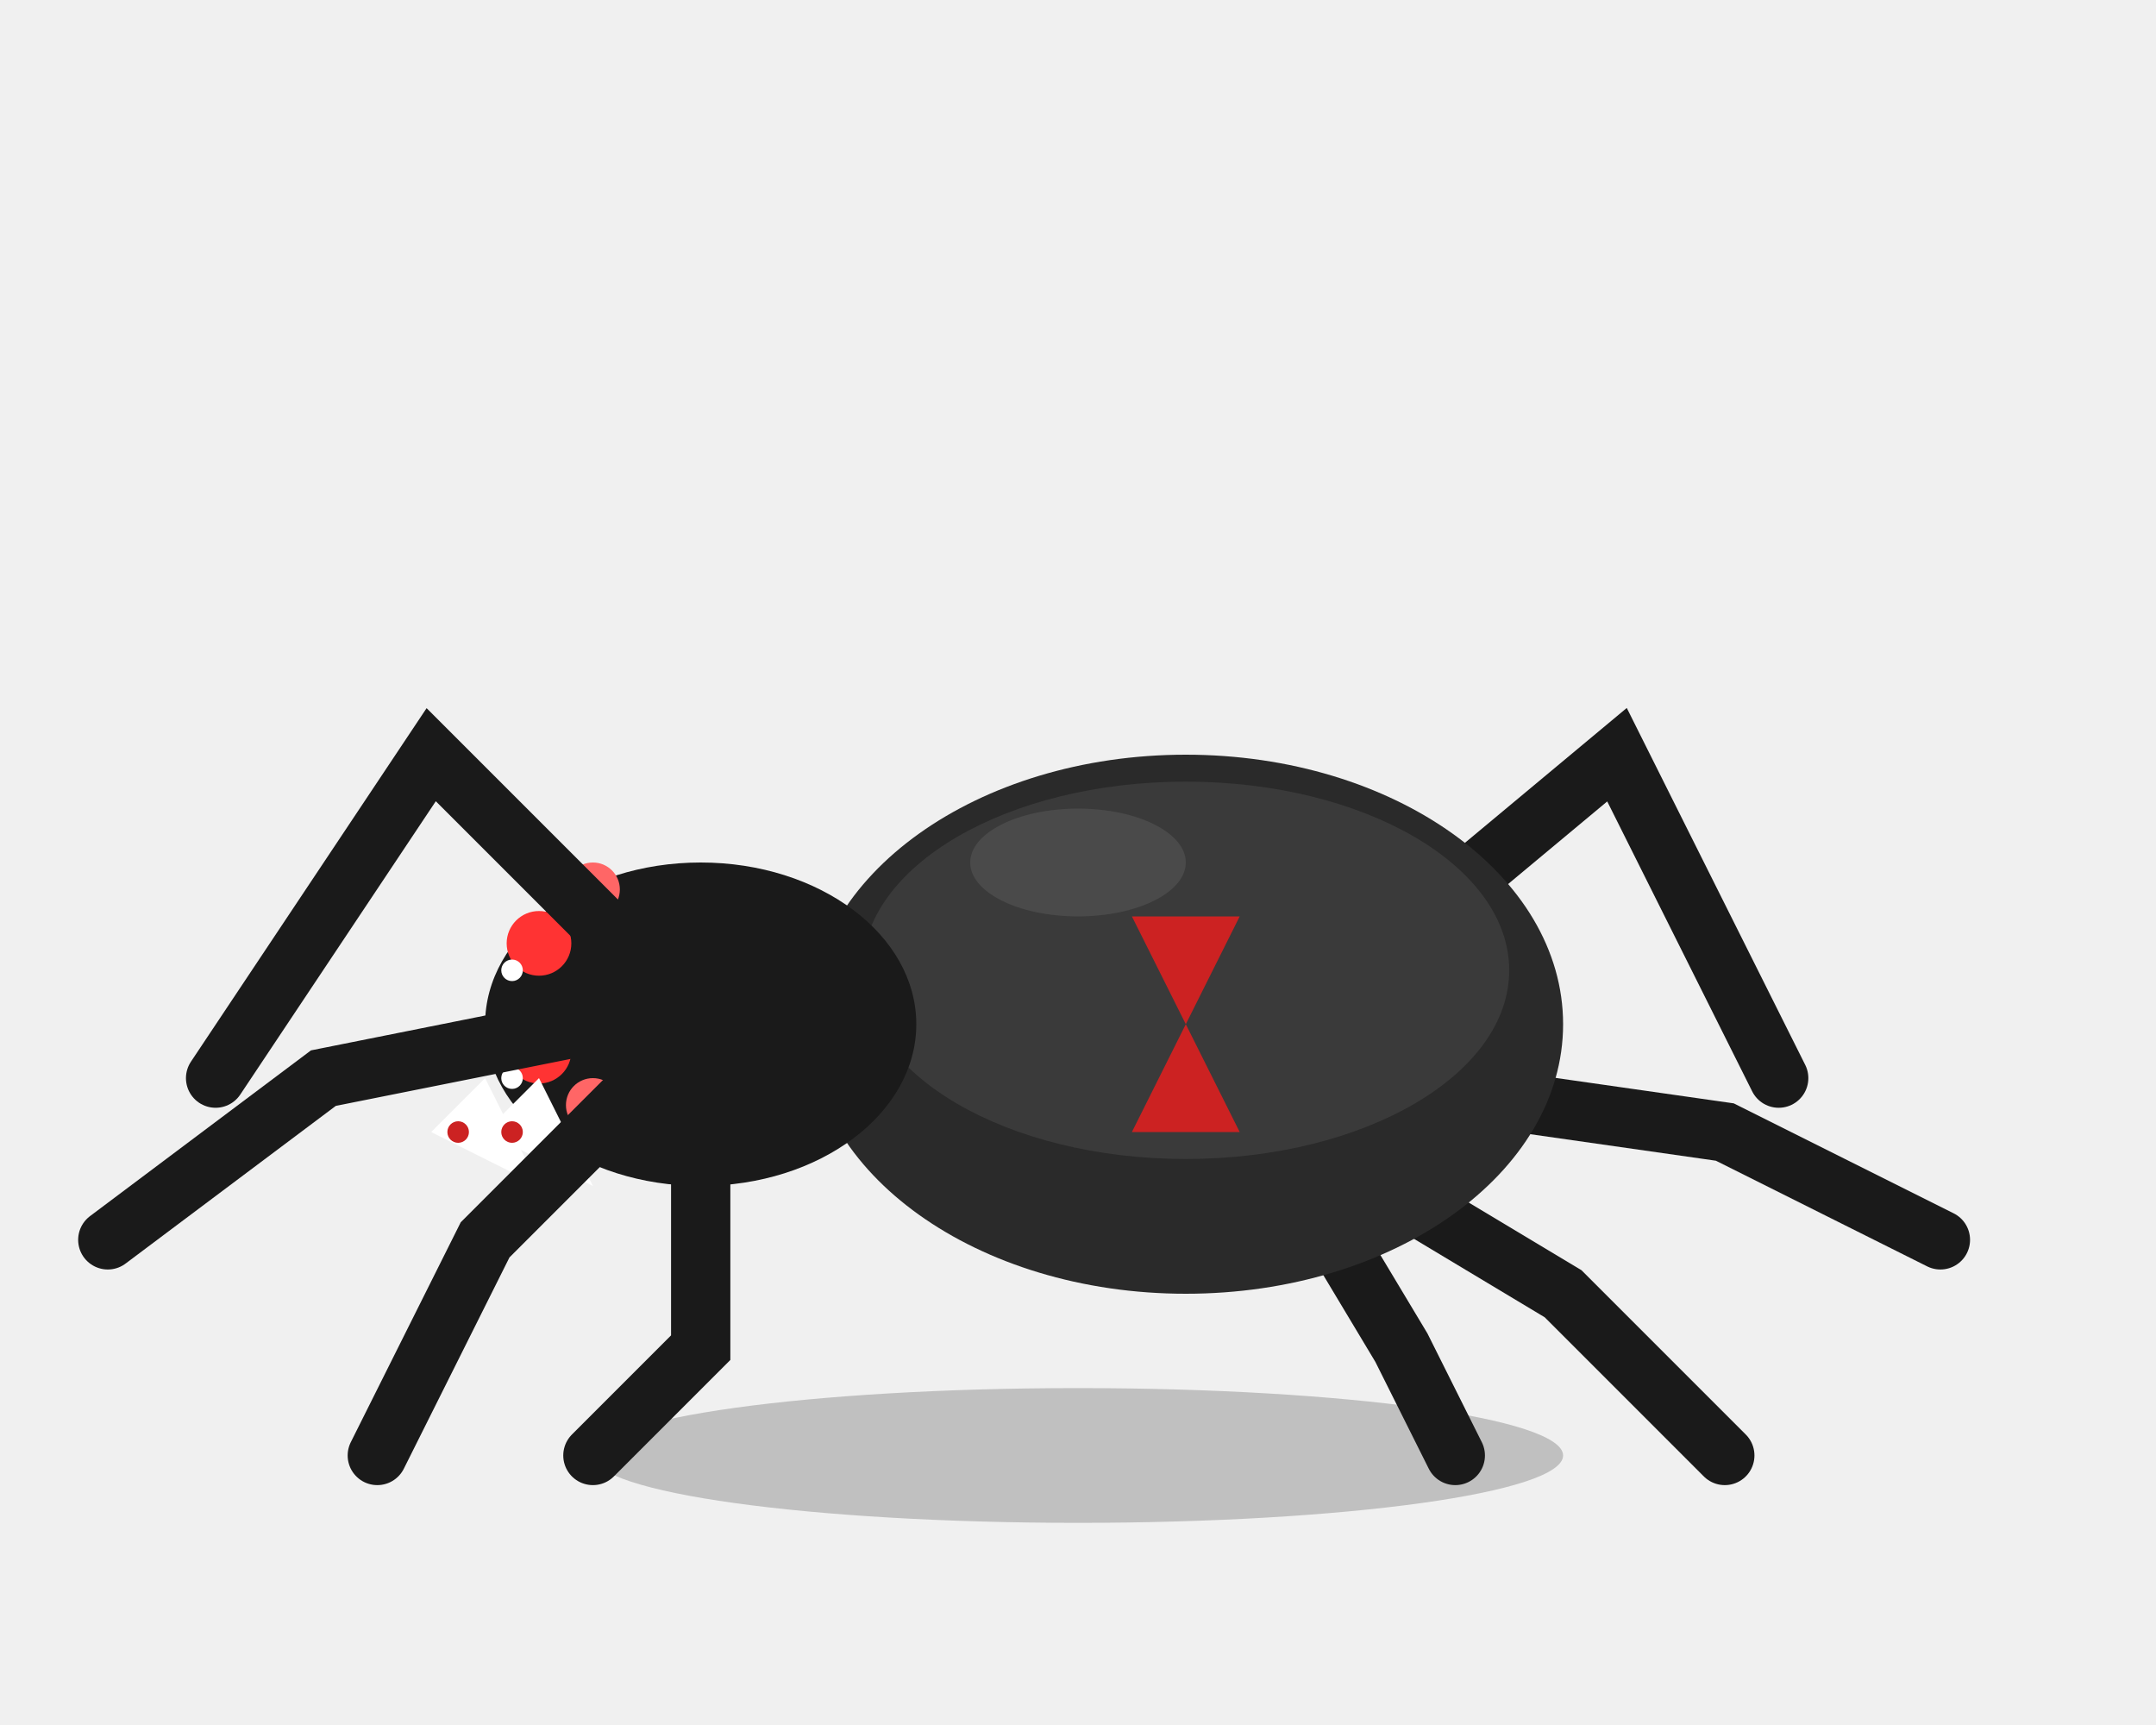
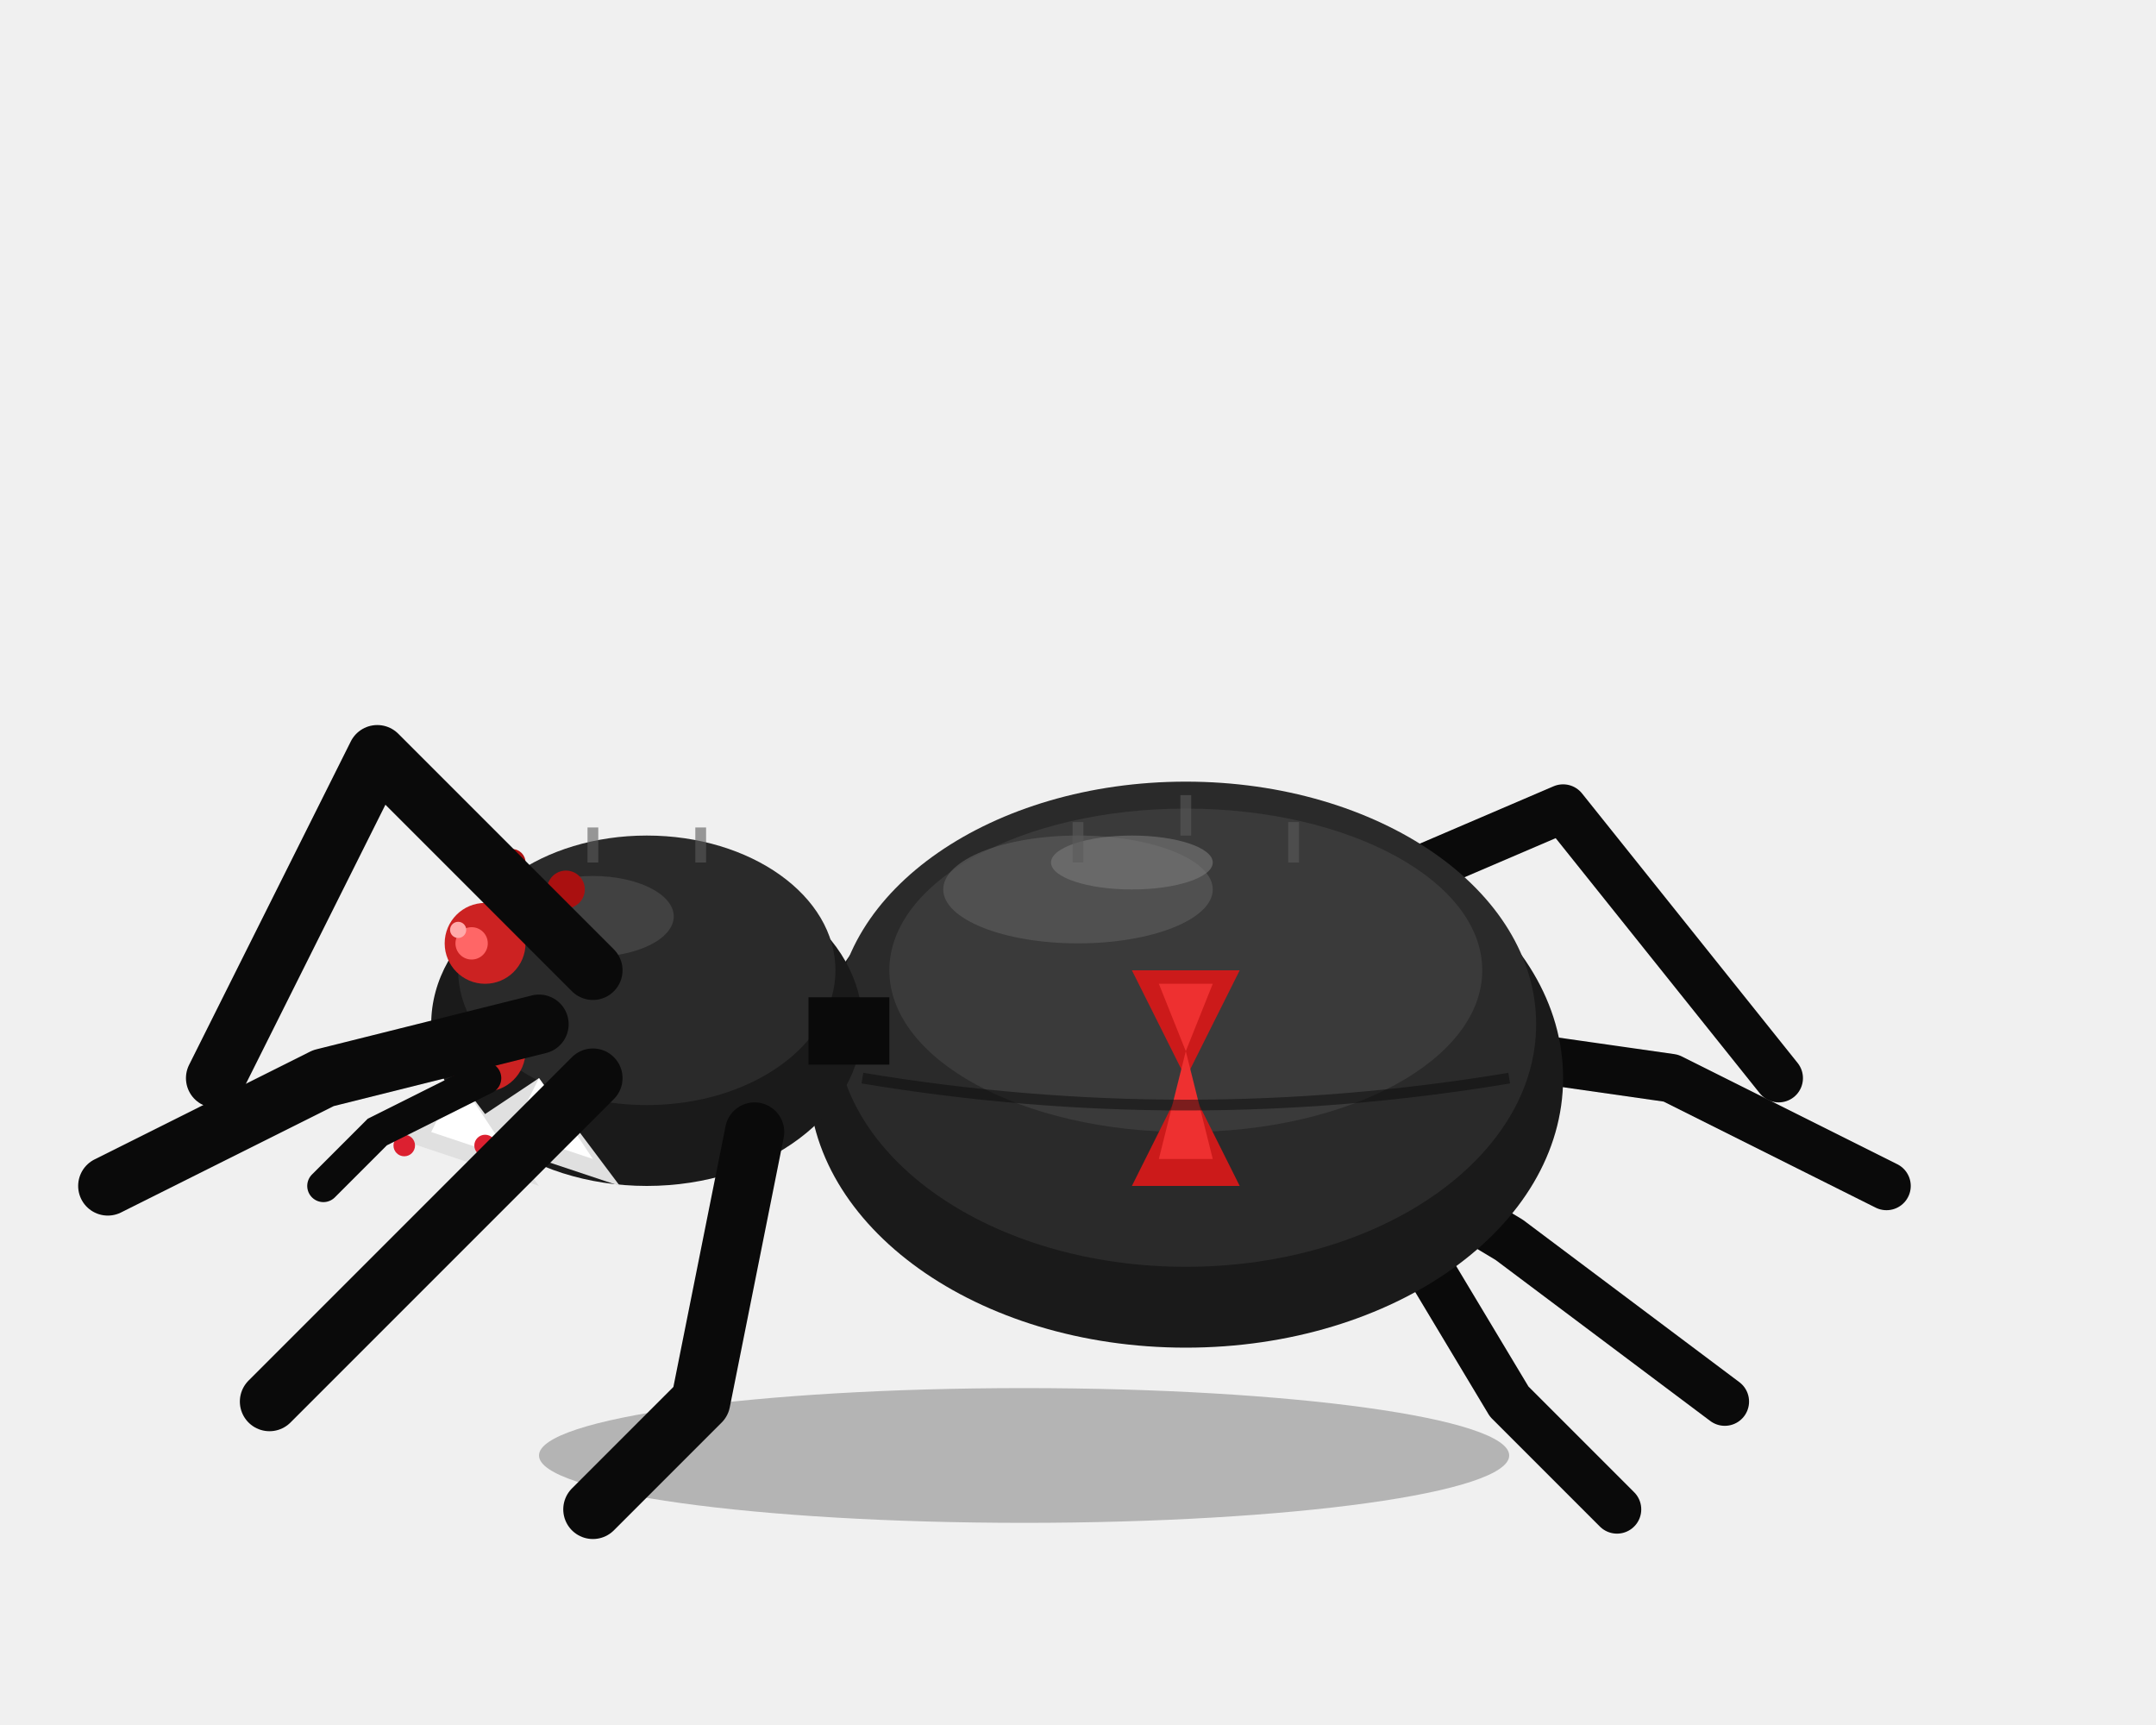
<svg xmlns="http://www.w3.org/2000/svg" viewBox="0 0 80 64">
-   <animateTransform attributeName="transform" type="translate" values="0,0; 0,-1; 0,0.5; 0,-0.5; 0,0" dur="0.5s" repeatCount="indefinite" />
-   <ellipse cx="40" cy="54" rx="18" ry="2.5" fill="rgba(0,0,0,0.2)" />
-   <g stroke="#1a1a1a" stroke-width="2.2" stroke-linecap="round" fill="none">
-     <path d="M 48,38 L 60,28 L 66,40">
-       <animate attributeName="d" values="M 48,38 L 60,28 L 66,40;                        M 48,38 L 62,34 L 68,46;                        M 48,38 L 60,28 L 66,40" dur="0.5s" repeatCount="indefinite" />
-     </path>
-     <path d="M 50,40 L 64,42 L 72,46">
-       <animate attributeName="d" values="M 50,40 L 64,42 L 72,46;                        M 50,40 L 62,34 L 70,34;                        M 50,40 L 64,42 L 72,46" dur="0.5s" repeatCount="indefinite" />
-     </path>
-     <path d="M 48,42 L 58,48 L 64,54">
-       <animate attributeName="d" values="M 48,42 L 58,48 L 64,54;                        M 48,42 L 60,42 L 66,42;                        M 48,42 L 58,48 L 64,54" dur="0.5s" repeatCount="indefinite" />
-     </path>
-     <path d="M 46,40 L 52,50 L 54,54">
-       <animate attributeName="d" values="M 46,40 L 52,50 L 54,54;                        M 46,40 L 54,48 L 58,46;                        M 46,40 L 52,50 L 54,54" dur="0.5s" repeatCount="indefinite" />
-     </path>
-   </g>
-   <ellipse cx="44" cy="38" rx="14" ry="10" fill="#2a2a2a" />
-   <ellipse cx="44" cy="36" rx="12" ry="7" fill="#3a3a3a" />
-   <polygon points="42,34 46,34 44,38 46,42 42,42 44,38" fill="#cc2222" />
-   <ellipse cx="40" cy="32" rx="4" ry="2" fill="#4a4a4a" />
-   <ellipse cx="26" cy="38" rx="8" ry="6" fill="#1a1a1a" />
-   <circle cx="20" cy="35" r="1.2" fill="#ff3333" />
-   <circle cx="20" cy="39" r="1.2" fill="#ff3333" />
-   <circle cx="22" cy="33" r="1" fill="#ff6666" />
-   <circle cx="22" cy="41" r="1" fill="#ff6666" />
-   <circle cx="19" cy="36" r="0.4" fill="#ffffff" />
-   <circle cx="19" cy="40" r="0.4" fill="#ffffff" />
-   <polygon points="18,40 20,44 16,42" fill="#ffffff" />
-   <polygon points="20,40 22,44 18,42" fill="#ffffff" />
-   <circle cx="17" cy="42" r="0.4" fill="#cc2222" />
-   <circle cx="19" cy="42" r="0.4" fill="#cc2222" />
-   <g stroke="#1a1a1a" stroke-width="2.2" stroke-linecap="round" fill="none">
-     <path d="M 24,36 L 16,28 L 8,40">
-       <animate attributeName="d" values="M 24,36 L 16,28 L 8,40;                        M 24,36 L 14,34 L 6,46;                        M 24,36 L 16,28 L 8,40" dur="0.5s" repeatCount="indefinite" begin="0.25s" />
-     </path>
-     <path d="M 22,38 L 12,40 L 4,46">
-       <animate attributeName="d" values="M 22,38 L 12,40 L 4,46;                        M 22,38 L 14,34 L 6,34;                        M 22,38 L 12,40 L 4,46" dur="0.5s" repeatCount="indefinite" begin="0.25s" />
-     </path>
-     <path d="M 24,40 L 18,46 L 14,54">
-       <animate attributeName="d" values="M 24,40 L 18,46 L 14,54;                        M 24,40 L 16,42 L 10,42;                        M 24,40 L 18,46 L 14,54" dur="0.5s" repeatCount="indefinite" begin="0.25s" />
-     </path>
-     <path d="M 26,40 L 26,50 L 22,54">
-       <animate attributeName="d" values="M 26,40 L 26,50 L 22,54;                        M 26,40 L 24,46 L 20,44;                        M 26,40 L 26,50 L 22,54" dur="0.5s" repeatCount="indefinite" begin="0.25s" />
-     </path>
+   <ellipse cx="38" cy="54" rx="18" ry="2.5" fill="#000000" opacity="0.25">
+     <animate attributeName="rx" values="18;17;18;19;18;17;18;19" dur="0.5s" repeatCount="indefinite" />
+   </ellipse>
+   <g>
+     <animateTransform attributeName="transform" type="translate" values="0,0; 0,-0.5; 0,0; 0,-1; 0,-0.5; 0,0; 0,-0.8; 0,-0.3" dur="0.5s" repeatCount="indefinite" />
+     <g stroke="#0a0a0a" stroke-width="1.8" stroke-linecap="round" stroke-linejoin="round" fill="none">
+       <path d="M 44,36 L 58,30 L 66,40">
+         <animate attributeName="d" values="M 44,36 L 58,30 L 66,40;                          M 44,36 L 60,30 L 66,40;                          M 44,36 L 62,32 L 66,40;                          M 44,36 L 64,34 L 66,40;                          M 44,36 L 64,28 L 64,36;                          M 44,36 L 60,26 L 56,32;                          M 44,36 L 58,26 L 58,34;                          M 44,36 L 58,28 L 62,38" dur="0.5s" repeatCount="indefinite" />
+       </path>
+       <path d="M 48,38 L 62,40 L 70,44">
+         <animate attributeName="d" values="M 48,38 L 62,32 L 64,38;                          M 48,38 L 60,30 L 60,38;                          M 48,38 L 60,32 L 64,42;                          M 48,38 L 64,36 L 70,44;                          M 48,38 L 66,38 L 72,44;                          M 48,38 L 66,40 L 72,46;                          M 48,38 L 64,40 L 72,46;                          M 48,38 L 64,38 L 70,44" dur="0.5s" repeatCount="indefinite" />
+       </path>
+       <path d="M 46,40 L 56,46 L 64,52">
+         <animate attributeName="d" values="M 46,40 L 56,46 L 62,52;                          M 46,40 L 58,46 L 64,52;                          M 46,40 L 60,46 L 66,52;                          M 46,40 L 62,46 L 68,52;                          M 46,40 L 62,40 L 64,46;                          M 46,40 L 58,38 L 56,44;                          M 46,40 L 56,38 L 56,46;                          M 46,40 L 56,42 L 60,50" dur="0.5s" repeatCount="indefinite" />
+       </path>
+       <path d="M 50,42 L 56,52 L 60,56">
+         <animate attributeName="d" values="M 50,42 L 54,42 L 52,48;                          M 50,42 L 54,44 L 54,52;                          M 50,42 L 54,48 L 56,54;                          M 50,42 L 56,52 L 60,56;                          M 50,42 L 58,52 L 62,56;                          M 50,42 L 58,54 L 62,56;                          M 50,42 L 56,54 L 60,56;                          M 50,42 L 54,52 L 56,56" dur="0.5s" repeatCount="indefinite" />
+       </path>
+     </g>
+     <g>
+       <ellipse cx="44" cy="40" rx="14" ry="10" fill="#1a1a1a" />
+       <ellipse cx="44" cy="38" rx="13" ry="9" fill="#2a2a2a" />
+       <ellipse cx="44" cy="36" rx="11" ry="6" fill="#3a3a3a" />
+       <ellipse cx="40" cy="33" rx="5" ry="2" fill="#5a5a5a" opacity="0.7" />
+       <ellipse cx="42" cy="32" rx="3" ry="1" fill="#7a7a7a" opacity="0.6" />
+       <polygon points="42,36 46,36 44,40 46,44 42,44 44,40" fill="#cc1a1a" />
+       <polygon points="43,36.5 45,36.5 44,39 45,43 43,43 44,39" fill="#ee3030" />
+       <path d="M 32,40 Q 44,42 56,40" stroke="#0a0a0a" stroke-width="0.4" fill="none" opacity="0.5" />
+     </g>
+     <g>
+       <ellipse cx="24" cy="38" rx="8" ry="6" fill="#1a1a1a" />
+       <ellipse cx="24" cy="36" rx="7" ry="5" fill="#2a2a2a" />
+       <ellipse cx="22" cy="34" rx="3" ry="1.5" fill="#4a4a4a" opacity="0.7" />
+       <rect x="30" y="37" width="3" height="2.5" fill="#0a0a0a" />
+       <circle cx="18" cy="35" r="1.5" fill="#cc2222" />
+       <circle cx="18" cy="39" r="1.5" fill="#cc2222" />
+       <circle cx="17.5" cy="35" r="0.6" fill="#ff6666">
+         <animate attributeName="opacity" values="0.8;1;0.8;1;0.8;1;0.8;1" dur="0.5s" repeatCount="indefinite" />
+       </circle>
+       <circle cx="17.5" cy="39" r="0.6" fill="#ff6666">
+         <animate attributeName="opacity" values="0.8;1;0.8;1;0.8;1;0.8;1" dur="0.5s" repeatCount="indefinite" />
+       </circle>
+       <circle cx="17" cy="34.5" r="0.3" fill="#ffaaaa" />
+       <circle cx="17" cy="38.5" r="0.3" fill="#ffaaaa" />
+       <circle cx="21" cy="33" r="0.7" fill="#aa1010" />
+       <circle cx="21" cy="41" r="0.7" fill="#aa1010" />
+       <circle cx="19" cy="32" r="0.5" fill="#aa1010" />
+       <circle cx="19" cy="42" r="0.5" fill="#aa1010" />
+       <g>
+         <animateTransform attributeName="transform" type="translate" values="0,0; 0,0; 0,0.3; 0,0.5; 0,0.3; 0,0; 0,0.2; 0,0" dur="0.5s" repeatCount="indefinite" />
+         <polygon points="17,40 20,44 14,42" fill="#e0e0e0" />
+         <polygon points="20,40 23,44 17,42" fill="#e0e0e0" />
+         <polygon points="17,40 19,43 16,42" fill="#ffffff" />
+         <polygon points="20,40 22,43 19,42" fill="#ffffff" />
+         <circle cx="15" cy="42.5" r="0.4" fill="#dc2030">
+           <animate attributeName="opacity" values="0.9;1;0.9;0.8;0.9;1;0.9;0.8" dur="0.5s" repeatCount="indefinite" />
+         </circle>
+         <circle cx="18" cy="42.5" r="0.4" fill="#dc2030">
+           <animate attributeName="opacity" values="0.8;0.9;1;0.9;0.8;0.9;1;0.9" dur="0.5s" repeatCount="indefinite" />
+         </circle>
+       </g>
+       <path d="M 18,40 L 14,42 L 12,44" stroke="#0a0a0a" stroke-width="1.2" fill="none" stroke-linecap="round">
+         <animate attributeName="d" values="M 18,40 L 14,42 L 12,44;                          M 18,40 L 13,43 L 11,46;                          M 18,40 L 14,42 L 12,44;                          M 18,40 L 13,43 L 11,46;                          M 18,40 L 14,42 L 12,44;                          M 18,40 L 13,43 L 11,46;                          M 18,40 L 14,42 L 12,44;                          M 18,40 L 13,43 L 11,46" dur="0.5s" repeatCount="indefinite" />
+       </path>
+     </g>
+     <g stroke="#0a0a0a" stroke-width="2.2" stroke-linecap="round" stroke-linejoin="round" fill="none">
+       <path d="M 22,36 L 14,28 L 8,40">
+         <animate attributeName="d" values="M 22,36 L 14,28 L 8,40;                          M 22,36 L 12,28 L 6,32;                          M 22,36 L 12,28 L 8,36;                          M 22,36 L 12,30 L 10,40;                          M 22,36 L 14,32 L 10,42;                          M 22,36 L 14,34 L 8,42;                          M 22,36 L 14,32 L 8,40;                          M 22,36 L 12,30 L 8,38" dur="0.5s" repeatCount="indefinite" />
+       </path>
+       <path d="M 20,38 L 12,40 L 4,44">
+         <animate attributeName="d" values="M 20,38 L 12,40 L 4,44;                          M 20,38 L 12,40 L 6,46;                          M 20,38 L 14,40 L 8,46;                          M 20,38 L 14,40 L 10,46;                          M 20,38 L 14,32 L 12,38;                          M 20,38 L 12,30 L 8,34;                          M 20,38 L 10,32 L 4,40;                          M 20,38 L 10,36 L 2,44" dur="0.5s" repeatCount="indefinite" />
+       </path>
+       <path d="M 22,40 L 16,46 L 10,52">
+         <animate attributeName="d" values="M 22,40 L 16,46 L 10,52;                          M 22,40 L 14,42 L 8,46;                          M 22,40 L 14,40 L 6,42;                          M 22,40 L 14,42 L 6,48;                          M 22,40 L 16,46 L 10,52;                          M 22,40 L 18,48 L 14,54;                          M 22,40 L 18,48 L 12,54;                          M 22,40 L 16,46 L 10,52" dur="0.5s" repeatCount="indefinite" />
+       </path>
+       <path d="M 28,42 L 26,52 L 22,56">
+         <animate attributeName="d" values="M 28,42 L 26,52 L 22,56;                          M 28,42 L 28,52 L 24,56;                          M 28,42 L 28,54 L 26,56;                          M 28,42 L 28,54 L 28,56;                          M 28,42 L 26,46 L 24,52;                          M 28,42 L 24,44 L 20,48;                          M 28,42 L 22,44 L 18,50;                          M 28,42 L 24,48 L 20,54" dur="0.5s" repeatCount="indefinite" />
+       </path>
+     </g>
+     <g opacity="0.6">
+       <line x1="40" y1="32" x2="40" y2="30.5" stroke="#5a5a5a" stroke-width="0.4" />
+       <line x1="44" y1="31" x2="44" y2="29.5" stroke="#5a5a5a" stroke-width="0.4" />
+       <line x1="48" y1="32" x2="48" y2="30.5" stroke="#5a5a5a" stroke-width="0.4" />
+       <line x1="22" y1="32" x2="22" y2="30.7" stroke="#5a5a5a" stroke-width="0.4" />
+       <line x1="26" y1="32" x2="26" y2="30.7" stroke="#5a5a5a" stroke-width="0.4" />
+     </g>
  </g>
</svg>
